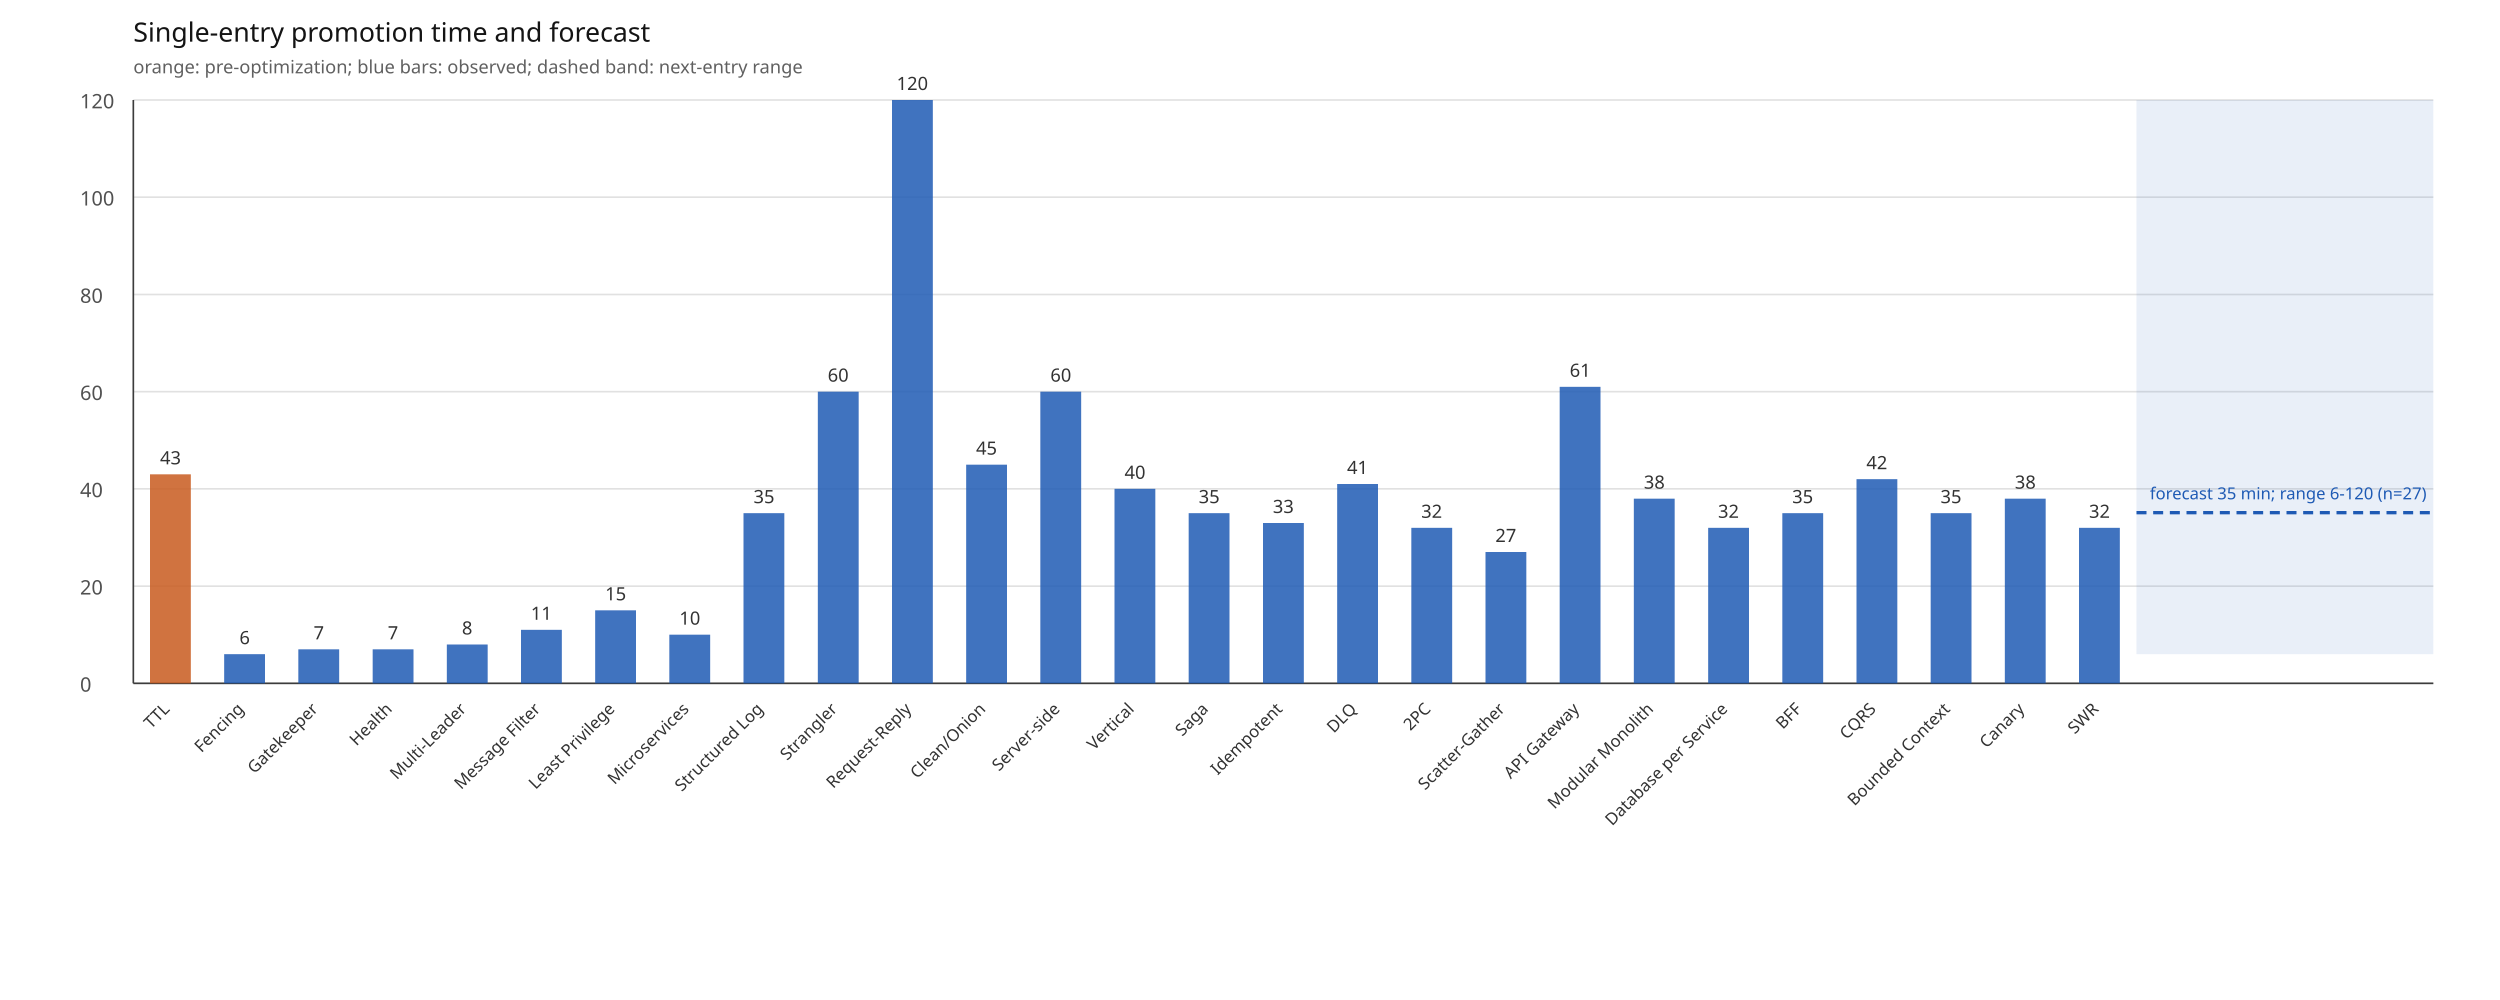
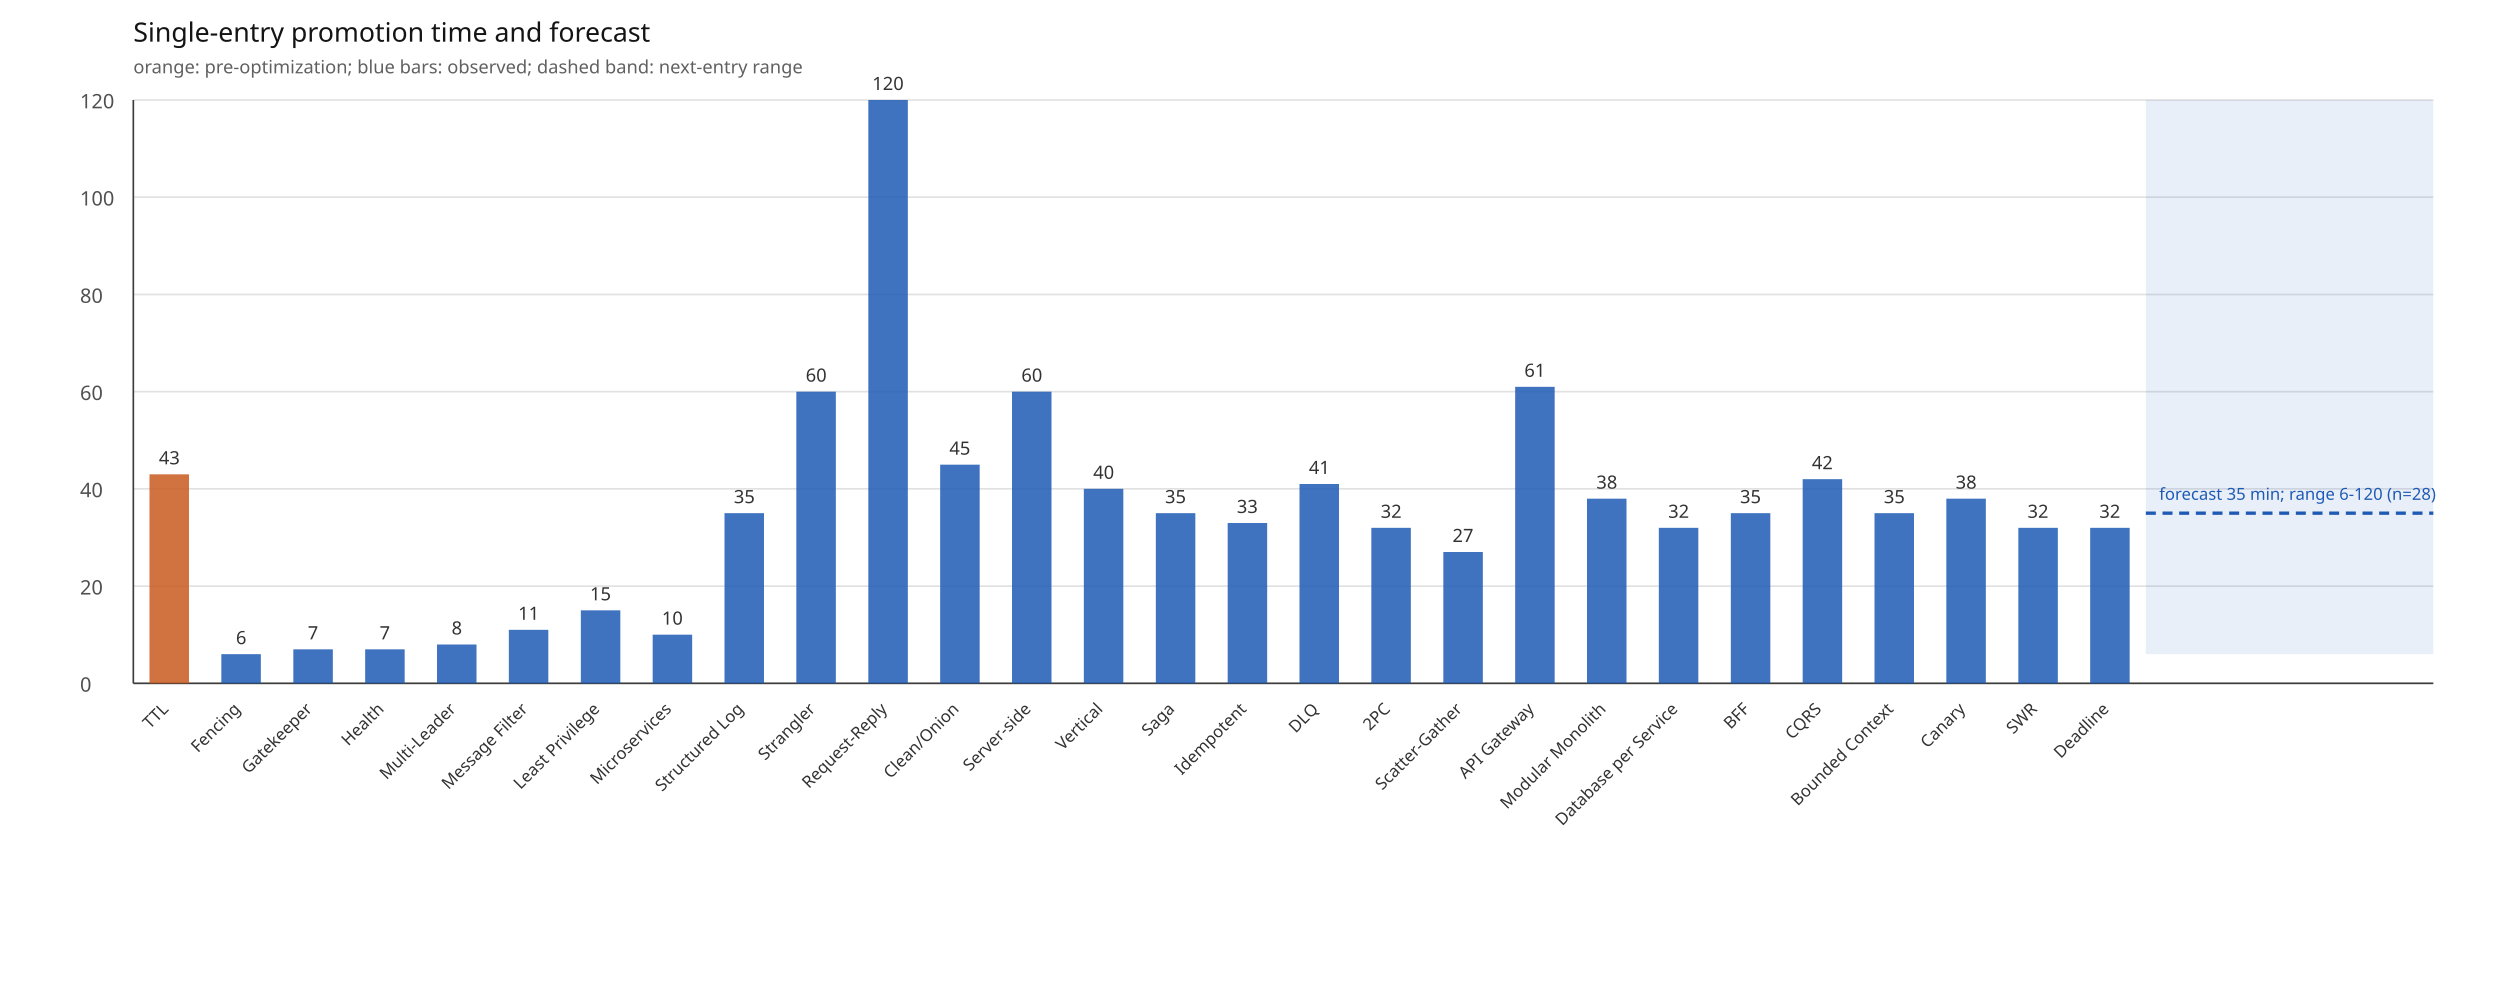
<svg xmlns="http://www.w3.org/2000/svg" width="1500" height="600" viewBox="0 0 1500 600">
  <rect width="100%" height="100%" fill="white" />
  <line x1="80" y1="410.0" x2="1460" y2="410.0" stroke="#e1e1e1" />
  <text x="48" y="415.0" font-family="Verdana" font-size="12" fill="#505050">0</text>
  <line x1="80" y1="351.7" x2="1460" y2="351.7" stroke="#e1e1e1" />
  <text x="48" y="356.7" font-family="Verdana" font-size="12" fill="#505050">20</text>
  <line x1="80" y1="293.3" x2="1460" y2="293.3" stroke="#e1e1e1" />
  <text x="48" y="298.3" font-family="Verdana" font-size="12" fill="#505050">40</text>
  <line x1="80" y1="235.0" x2="1460" y2="235.0" stroke="#e1e1e1" />
  <text x="48" y="240.0" font-family="Verdana" font-size="12" fill="#505050">60</text>
  <line x1="80" y1="176.7" x2="1460" y2="176.7" stroke="#e1e1e1" />
  <text x="48" y="181.7" font-family="Verdana" font-size="12" fill="#505050">80</text>
  <line x1="80" y1="118.3" x2="1460" y2="118.3" stroke="#e1e1e1" />
  <text x="48" y="123.3" font-family="Verdana" font-size="12" fill="#505050">100</text>
  <line x1="80" y1="60.0" x2="1460" y2="60.0" stroke="#e1e1e1" />
  <text x="48" y="65.0" font-family="Verdana" font-size="12" fill="#505050">120</text>
  <line x1="80" y1="60" x2="80" y2="410" stroke="#3c3c3c" />
  <line x1="80" y1="410" x2="1460" y2="410" stroke="#3c3c3c" />
-   <rect x="1281.9" y="60.0" width="178.1" height="332.5" fill="#1e5ab4" opacity="0.10" />
-   <line x1="1281.9" y1="307.6" x2="1460.0" y2="307.6" stroke="#1e5ab4" stroke-width="2" stroke-dasharray="6 4" />
-   <text x="1289.9" y="299.6" font-family="Verdana" font-size="10" fill="#1e5ab4">forecast 35 min; range 6-120 (n=27)</text>
-   <rect x="90.0" y="284.6" width="24.5" height="125.4" fill="#c85a1e" opacity="0.85" />
-   <text x="102.3" y="278.6" text-anchor="middle" font-family="Verdana" font-size="11" fill="#323232">43</text>
-   <text x="102.3" y="426.0" text-anchor="end" transform="rotate(-45 102.3 426.0)" font-family="Verdana" font-size="10" fill="#323232">TTL</text>
-   <rect x="134.5" y="392.5" width="24.5" height="17.5" fill="#1e5ab4" opacity="0.85" />
-   <text x="146.8" y="386.5" text-anchor="middle" font-family="Verdana" font-size="11" fill="#323232">6</text>
-   <text x="146.8" y="426.0" text-anchor="end" transform="rotate(-45 146.8 426.0)" font-family="Verdana" font-size="10" fill="#323232">Fencing</text>
-   <rect x="179.0" y="389.6" width="24.5" height="20.4" fill="#1e5ab4" opacity="0.85" />
-   <text x="191.3" y="383.6" text-anchor="middle" font-family="Verdana" font-size="11" fill="#323232">7</text>
-   <text x="191.3" y="426.0" text-anchor="end" transform="rotate(-45 191.3 426.0)" font-family="Verdana" font-size="10" fill="#323232">Gatekeeper</text>
-   <rect x="223.6" y="389.6" width="24.5" height="20.4" fill="#1e5ab4" opacity="0.85" />
-   <text x="235.8" y="383.6" text-anchor="middle" font-family="Verdana" font-size="11" fill="#323232">7</text>
-   <text x="235.8" y="426.0" text-anchor="end" transform="rotate(-45 235.8 426.0)" font-family="Verdana" font-size="10" fill="#323232">Health</text>
-   <rect x="268.1" y="386.7" width="24.5" height="23.3" fill="#1e5ab4" opacity="0.85" />
-   <text x="280.3" y="380.7" text-anchor="middle" font-family="Verdana" font-size="11" fill="#323232">8</text>
-   <text x="280.3" y="426.0" text-anchor="end" transform="rotate(-45 280.3 426.0)" font-family="Verdana" font-size="10" fill="#323232">Multi-Leader</text>
-   <rect x="312.6" y="377.9" width="24.5" height="32.1" fill="#1e5ab4" opacity="0.85" />
-   <text x="324.8" y="371.9" text-anchor="middle" font-family="Verdana" font-size="11" fill="#323232">11</text>
-   <text x="324.8" y="426.0" text-anchor="end" transform="rotate(-45 324.8 426.0)" font-family="Verdana" font-size="10" fill="#323232">Message Filter</text>
-   <rect x="357.1" y="366.2" width="24.5" height="43.8" fill="#1e5ab4" opacity="0.85" />
-   <text x="369.4" y="360.2" text-anchor="middle" font-family="Verdana" font-size="11" fill="#323232">15</text>
-   <text x="369.4" y="426.0" text-anchor="end" transform="rotate(-45 369.4 426.0)" font-family="Verdana" font-size="10" fill="#323232">Least Privilege</text>
-   <rect x="401.6" y="380.8" width="24.5" height="29.2" fill="#1e5ab4" opacity="0.85" />
-   <text x="413.9" y="374.8" text-anchor="middle" font-family="Verdana" font-size="11" fill="#323232">10</text>
-   <text x="413.9" y="426.0" text-anchor="end" transform="rotate(-45 413.9 426.0)" font-family="Verdana" font-size="10" fill="#323232">Microservices</text>
-   <rect x="446.1" y="307.9" width="24.5" height="102.1" fill="#1e5ab4" opacity="0.85" />
-   <text x="458.4" y="301.9" text-anchor="middle" font-family="Verdana" font-size="11" fill="#323232">35</text>
-   <text x="458.4" y="426.0" text-anchor="end" transform="rotate(-45 458.4 426.0)" font-family="Verdana" font-size="10" fill="#323232">Structured Log</text>
-   <rect x="490.7" y="235.0" width="24.5" height="175.0" fill="#1e5ab4" opacity="0.85" />
-   <text x="502.9" y="229.0" text-anchor="middle" font-family="Verdana" font-size="11" fill="#323232">60</text>
-   <text x="502.9" y="426.0" text-anchor="end" transform="rotate(-45 502.9 426.0)" font-family="Verdana" font-size="10" fill="#323232">Strangler</text>
-   <rect x="535.2" y="60.0" width="24.5" height="350.0" fill="#1e5ab4" opacity="0.85" />
-   <text x="547.4" y="54.0" text-anchor="middle" font-family="Verdana" font-size="11" fill="#323232">120</text>
-   <text x="547.4" y="426.0" text-anchor="end" transform="rotate(-45 547.4 426.0)" font-family="Verdana" font-size="10" fill="#323232">Request-Reply</text>
-   <rect x="579.7" y="278.8" width="24.5" height="131.2" fill="#1e5ab4" opacity="0.85" />
-   <text x="591.9" y="272.8" text-anchor="middle" font-family="Verdana" font-size="11" fill="#323232">45</text>
-   <text x="591.9" y="426.0" text-anchor="end" transform="rotate(-45 591.9 426.0)" font-family="Verdana" font-size="10" fill="#323232">Clean/Onion</text>
-   <rect x="624.2" y="235.0" width="24.5" height="175.0" fill="#1e5ab4" opacity="0.85" />
-   <text x="636.5" y="229.0" text-anchor="middle" font-family="Verdana" font-size="11" fill="#323232">60</text>
-   <text x="636.5" y="426.0" text-anchor="end" transform="rotate(-45 636.5 426.0)" font-family="Verdana" font-size="10" fill="#323232">Server-side</text>
-   <rect x="668.7" y="293.3" width="24.5" height="116.7" fill="#1e5ab4" opacity="0.85" />
-   <text x="681.0" y="287.3" text-anchor="middle" font-family="Verdana" font-size="11" fill="#323232">40</text>
-   <text x="681.0" y="426.0" text-anchor="end" transform="rotate(-45 681.0 426.0)" font-family="Verdana" font-size="10" fill="#323232">Vertical</text>
-   <rect x="713.2" y="307.9" width="24.5" height="102.1" fill="#1e5ab4" opacity="0.85" />
-   <text x="725.5" y="301.9" text-anchor="middle" font-family="Verdana" font-size="11" fill="#323232">35</text>
-   <text x="725.5" y="426.0" text-anchor="end" transform="rotate(-45 725.5 426.0)" font-family="Verdana" font-size="10" fill="#323232">Saga</text>
-   <rect x="757.8" y="313.8" width="24.5" height="96.2" fill="#1e5ab4" opacity="0.85" />
-   <text x="770.0" y="307.8" text-anchor="middle" font-family="Verdana" font-size="11" fill="#323232">33</text>
-   <text x="770.0" y="426.0" text-anchor="end" transform="rotate(-45 770.0 426.0)" font-family="Verdana" font-size="10" fill="#323232">Idempotent</text>
-   <rect x="802.3" y="290.4" width="24.5" height="119.6" fill="#1e5ab4" opacity="0.85" />
-   <text x="814.5" y="284.4" text-anchor="middle" font-family="Verdana" font-size="11" fill="#323232">41</text>
-   <text x="814.5" y="426.0" text-anchor="end" transform="rotate(-45 814.5 426.0)" font-family="Verdana" font-size="10" fill="#323232">DLQ</text>
-   <rect x="846.8" y="316.7" width="24.5" height="93.3" fill="#1e5ab4" opacity="0.85" />
-   <text x="859.0" y="310.7" text-anchor="middle" font-family="Verdana" font-size="11" fill="#323232">32</text>
-   <text x="859.0" y="426.0" text-anchor="end" transform="rotate(-45 859.0 426.0)" font-family="Verdana" font-size="10" fill="#323232">2PC</text>
-   <rect x="891.3" y="331.2" width="24.5" height="78.8" fill="#1e5ab4" opacity="0.85" />
-   <text x="903.5" y="325.2" text-anchor="middle" font-family="Verdana" font-size="11" fill="#323232">27</text>
-   <text x="903.5" y="426.0" text-anchor="end" transform="rotate(-45 903.5 426.0)" font-family="Verdana" font-size="10" fill="#323232">Scatter-Gather</text>
-   <rect x="935.8" y="232.1" width="24.5" height="177.9" fill="#1e5ab4" opacity="0.85" />
-   <text x="948.1" y="226.1" text-anchor="middle" font-family="Verdana" font-size="11" fill="#323232">61</text>
-   <text x="948.1" y="426.0" text-anchor="end" transform="rotate(-45 948.1 426.0)" font-family="Verdana" font-size="10" fill="#323232">API Gateway</text>
-   <rect x="980.3" y="299.2" width="24.5" height="110.8" fill="#1e5ab4" opacity="0.85" />
-   <text x="992.6" y="293.2" text-anchor="middle" font-family="Verdana" font-size="11" fill="#323232">38</text>
-   <text x="992.6" y="426.0" text-anchor="end" transform="rotate(-45 992.6 426.0)" font-family="Verdana" font-size="10" fill="#323232">Modular Monolith</text>
-   <rect x="1024.9" y="316.7" width="24.5" height="93.3" fill="#1e5ab4" opacity="0.85" />
-   <text x="1037.1" y="310.7" text-anchor="middle" font-family="Verdana" font-size="11" fill="#323232">32</text>
-   <text x="1037.1" y="426.0" text-anchor="end" transform="rotate(-45 1037.1 426.0)" font-family="Verdana" font-size="10" fill="#323232">Database per Service</text>
-   <rect x="1069.4" y="307.9" width="24.5" height="102.1" fill="#1e5ab4" opacity="0.85" />
-   <text x="1081.6" y="301.9" text-anchor="middle" font-family="Verdana" font-size="11" fill="#323232">35</text>
-   <text x="1081.6" y="426.0" text-anchor="end" transform="rotate(-45 1081.6 426.0)" font-family="Verdana" font-size="10" fill="#323232">BFF</text>
-   <rect x="1113.9" y="287.5" width="24.5" height="122.5" fill="#1e5ab4" opacity="0.85" />
-   <text x="1126.1" y="281.5" text-anchor="middle" font-family="Verdana" font-size="11" fill="#323232">42</text>
-   <text x="1126.1" y="426.0" text-anchor="end" transform="rotate(-45 1126.1 426.0)" font-family="Verdana" font-size="10" fill="#323232">CQRS</text>
-   <rect x="1158.4" y="307.9" width="24.5" height="102.1" fill="#1e5ab4" opacity="0.85" />
-   <text x="1170.6" y="301.9" text-anchor="middle" font-family="Verdana" font-size="11" fill="#323232">35</text>
-   <text x="1170.6" y="426.0" text-anchor="end" transform="rotate(-45 1170.6 426.0)" font-family="Verdana" font-size="10" fill="#323232">Bounded Context</text>
-   <rect x="1202.9" y="299.2" width="24.5" height="110.8" fill="#1e5ab4" opacity="0.85" />
-   <text x="1215.2" y="293.2" text-anchor="middle" font-family="Verdana" font-size="11" fill="#323232">38</text>
-   <text x="1215.2" y="426.0" text-anchor="end" transform="rotate(-45 1215.2 426.0)" font-family="Verdana" font-size="10" fill="#323232">Canary</text>
-   <rect x="1247.4" y="316.7" width="24.5" height="93.3" fill="#1e5ab4" opacity="0.85" />
-   <text x="1259.7" y="310.7" text-anchor="middle" font-family="Verdana" font-size="11" fill="#323232">32</text>
-   <text x="1259.7" y="426.0" text-anchor="end" transform="rotate(-45 1259.7 426.0)" font-family="Verdana" font-size="10" fill="#323232">SWR</text>
+   <rect x="1287.5" y="60.0" width="172.5" height="332.5" fill="#1e5ab4" opacity="0.10" />
+   <line x1="1287.5" y1="307.9" x2="1460.0" y2="307.9" stroke="#1e5ab4" stroke-width="2" stroke-dasharray="6 4" />
+   <text x="1295.5" y="299.9" font-family="Verdana" font-size="10" fill="#1e5ab4">forecast 35 min; range 6-120 (n=28)</text>
+   <rect x="89.7" y="284.6" width="23.7" height="125.4" fill="#c85a1e" opacity="0.85" />
+   <text x="101.6" y="278.6" text-anchor="middle" font-family="Verdana" font-size="11" fill="#323232">43</text>
+   <text x="101.6" y="426.0" text-anchor="end" transform="rotate(-45 101.6 426.0)" font-family="Verdana" font-size="10" fill="#323232">TTL</text>
+   <rect x="132.8" y="392.5" width="23.7" height="17.5" fill="#1e5ab4" opacity="0.85" />
+   <text x="144.7" y="386.5" text-anchor="middle" font-family="Verdana" font-size="11" fill="#323232">6</text>
+   <text x="144.7" y="426.0" text-anchor="end" transform="rotate(-45 144.7 426.0)" font-family="Verdana" font-size="10" fill="#323232">Fencing</text>
+   <rect x="176.0" y="389.6" width="23.7" height="20.4" fill="#1e5ab4" opacity="0.85" />
+   <text x="187.8" y="383.6" text-anchor="middle" font-family="Verdana" font-size="11" fill="#323232">7</text>
+   <text x="187.8" y="426.0" text-anchor="end" transform="rotate(-45 187.8 426.0)" font-family="Verdana" font-size="10" fill="#323232">Gatekeeper</text>
+   <rect x="219.1" y="389.6" width="23.7" height="20.4" fill="#1e5ab4" opacity="0.85" />
+   <text x="230.9" y="383.6" text-anchor="middle" font-family="Verdana" font-size="11" fill="#323232">7</text>
+   <text x="230.9" y="426.0" text-anchor="end" transform="rotate(-45 230.9 426.0)" font-family="Verdana" font-size="10" fill="#323232">Health</text>
+   <rect x="262.2" y="386.7" width="23.7" height="23.3" fill="#1e5ab4" opacity="0.85" />
+   <text x="274.1" y="380.7" text-anchor="middle" font-family="Verdana" font-size="11" fill="#323232">8</text>
+   <text x="274.1" y="426.0" text-anchor="end" transform="rotate(-45 274.1 426.0)" font-family="Verdana" font-size="10" fill="#323232">Multi-Leader</text>
+   <rect x="305.3" y="377.9" width="23.7" height="32.1" fill="#1e5ab4" opacity="0.85" />
+   <text x="317.2" y="371.9" text-anchor="middle" font-family="Verdana" font-size="11" fill="#323232">11</text>
+   <text x="317.2" y="426.0" text-anchor="end" transform="rotate(-45 317.2 426.0)" font-family="Verdana" font-size="10" fill="#323232">Message Filter</text>
+   <rect x="348.5" y="366.2" width="23.7" height="43.8" fill="#1e5ab4" opacity="0.85" />
+   <text x="360.3" y="360.2" text-anchor="middle" font-family="Verdana" font-size="11" fill="#323232">15</text>
+   <text x="360.3" y="426.0" text-anchor="end" transform="rotate(-45 360.3 426.0)" font-family="Verdana" font-size="10" fill="#323232">Least Privilege</text>
+   <rect x="391.6" y="380.8" width="23.7" height="29.2" fill="#1e5ab4" opacity="0.85" />
+   <text x="403.4" y="374.8" text-anchor="middle" font-family="Verdana" font-size="11" fill="#323232">10</text>
+   <text x="403.4" y="426.0" text-anchor="end" transform="rotate(-45 403.4 426.0)" font-family="Verdana" font-size="10" fill="#323232">Microservices</text>
+   <rect x="434.7" y="307.9" width="23.7" height="102.1" fill="#1e5ab4" opacity="0.85" />
+   <text x="446.6" y="301.9" text-anchor="middle" font-family="Verdana" font-size="11" fill="#323232">35</text>
+   <text x="446.6" y="426.0" text-anchor="end" transform="rotate(-45 446.6 426.0)" font-family="Verdana" font-size="10" fill="#323232">Structured Log</text>
+   <rect x="477.8" y="235.0" width="23.7" height="175.0" fill="#1e5ab4" opacity="0.85" />
+   <text x="489.7" y="229.0" text-anchor="middle" font-family="Verdana" font-size="11" fill="#323232">60</text>
+   <text x="489.7" y="426.0" text-anchor="end" transform="rotate(-45 489.7 426.0)" font-family="Verdana" font-size="10" fill="#323232">Strangler</text>
+   <rect x="521.0" y="60.0" width="23.7" height="350.0" fill="#1e5ab4" opacity="0.85" />
+   <text x="532.8" y="54.0" text-anchor="middle" font-family="Verdana" font-size="11" fill="#323232">120</text>
+   <text x="532.8" y="426.0" text-anchor="end" transform="rotate(-45 532.8 426.0)" font-family="Verdana" font-size="10" fill="#323232">Request-Reply</text>
+   <rect x="564.1" y="278.8" width="23.7" height="131.2" fill="#1e5ab4" opacity="0.85" />
+   <text x="575.9" y="272.8" text-anchor="middle" font-family="Verdana" font-size="11" fill="#323232">45</text>
+   <text x="575.9" y="426.0" text-anchor="end" transform="rotate(-45 575.9 426.0)" font-family="Verdana" font-size="10" fill="#323232">Clean/Onion</text>
+   <rect x="607.2" y="235.0" width="23.7" height="175.0" fill="#1e5ab4" opacity="0.85" />
+   <text x="619.1" y="229.0" text-anchor="middle" font-family="Verdana" font-size="11" fill="#323232">60</text>
+   <text x="619.1" y="426.0" text-anchor="end" transform="rotate(-45 619.1 426.0)" font-family="Verdana" font-size="10" fill="#323232">Server-side</text>
+   <rect x="650.3" y="293.3" width="23.7" height="116.7" fill="#1e5ab4" opacity="0.85" />
+   <text x="662.2" y="287.3" text-anchor="middle" font-family="Verdana" font-size="11" fill="#323232">40</text>
+   <text x="662.2" y="426.0" text-anchor="end" transform="rotate(-45 662.2 426.0)" font-family="Verdana" font-size="10" fill="#323232">Vertical</text>
+   <rect x="693.5" y="307.9" width="23.7" height="102.1" fill="#1e5ab4" opacity="0.85" />
+   <text x="705.3" y="301.9" text-anchor="middle" font-family="Verdana" font-size="11" fill="#323232">35</text>
+   <text x="705.3" y="426.0" text-anchor="end" transform="rotate(-45 705.3 426.0)" font-family="Verdana" font-size="10" fill="#323232">Saga</text>
+   <rect x="736.6" y="313.8" width="23.7" height="96.2" fill="#1e5ab4" opacity="0.85" />
+   <text x="748.4" y="307.8" text-anchor="middle" font-family="Verdana" font-size="11" fill="#323232">33</text>
+   <text x="748.4" y="426.0" text-anchor="end" transform="rotate(-45 748.4 426.0)" font-family="Verdana" font-size="10" fill="#323232">Idempotent</text>
+   <rect x="779.7" y="290.4" width="23.7" height="119.6" fill="#1e5ab4" opacity="0.85" />
+   <text x="791.6" y="284.4" text-anchor="middle" font-family="Verdana" font-size="11" fill="#323232">41</text>
+   <text x="791.6" y="426.0" text-anchor="end" transform="rotate(-45 791.6 426.0)" font-family="Verdana" font-size="10" fill="#323232">DLQ</text>
+   <rect x="822.8" y="316.7" width="23.7" height="93.3" fill="#1e5ab4" opacity="0.85" />
+   <text x="834.7" y="310.7" text-anchor="middle" font-family="Verdana" font-size="11" fill="#323232">32</text>
+   <text x="834.7" y="426.0" text-anchor="end" transform="rotate(-45 834.7 426.0)" font-family="Verdana" font-size="10" fill="#323232">2PC</text>
+   <rect x="866.0" y="331.2" width="23.7" height="78.8" fill="#1e5ab4" opacity="0.85" />
+   <text x="877.8" y="325.2" text-anchor="middle" font-family="Verdana" font-size="11" fill="#323232">27</text>
+   <text x="877.8" y="426.0" text-anchor="end" transform="rotate(-45 877.8 426.0)" font-family="Verdana" font-size="10" fill="#323232">Scatter-Gather</text>
+   <rect x="909.1" y="232.1" width="23.7" height="177.9" fill="#1e5ab4" opacity="0.85" />
+   <text x="920.9" y="226.1" text-anchor="middle" font-family="Verdana" font-size="11" fill="#323232">61</text>
+   <text x="920.9" y="426.0" text-anchor="end" transform="rotate(-45 920.9 426.0)" font-family="Verdana" font-size="10" fill="#323232">API Gateway</text>
+   <rect x="952.2" y="299.2" width="23.7" height="110.8" fill="#1e5ab4" opacity="0.85" />
+   <text x="964.1" y="293.2" text-anchor="middle" font-family="Verdana" font-size="11" fill="#323232">38</text>
+   <text x="964.1" y="426.0" text-anchor="end" transform="rotate(-45 964.1 426.0)" font-family="Verdana" font-size="10" fill="#323232">Modular Monolith</text>
+   <rect x="995.3" y="316.7" width="23.7" height="93.3" fill="#1e5ab4" opacity="0.85" />
+   <text x="1007.2" y="310.7" text-anchor="middle" font-family="Verdana" font-size="11" fill="#323232">32</text>
+   <text x="1007.2" y="426.0" text-anchor="end" transform="rotate(-45 1007.2 426.0)" font-family="Verdana" font-size="10" fill="#323232">Database per Service</text>
+   <rect x="1038.5" y="307.9" width="23.7" height="102.1" fill="#1e5ab4" opacity="0.85" />
+   <text x="1050.3" y="301.9" text-anchor="middle" font-family="Verdana" font-size="11" fill="#323232">35</text>
+   <text x="1050.3" y="426.0" text-anchor="end" transform="rotate(-45 1050.3 426.0)" font-family="Verdana" font-size="10" fill="#323232">BFF</text>
+   <rect x="1081.6" y="287.5" width="23.7" height="122.5" fill="#1e5ab4" opacity="0.85" />
+   <text x="1093.4" y="281.5" text-anchor="middle" font-family="Verdana" font-size="11" fill="#323232">42</text>
+   <text x="1093.4" y="426.0" text-anchor="end" transform="rotate(-45 1093.4 426.0)" font-family="Verdana" font-size="10" fill="#323232">CQRS</text>
+   <rect x="1124.7" y="307.9" width="23.7" height="102.1" fill="#1e5ab4" opacity="0.85" />
+   <text x="1136.6" y="301.9" text-anchor="middle" font-family="Verdana" font-size="11" fill="#323232">35</text>
+   <text x="1136.6" y="426.0" text-anchor="end" transform="rotate(-45 1136.6 426.0)" font-family="Verdana" font-size="10" fill="#323232">Bounded Context</text>
+   <rect x="1167.8" y="299.2" width="23.7" height="110.8" fill="#1e5ab4" opacity="0.85" />
+   <text x="1179.7" y="293.2" text-anchor="middle" font-family="Verdana" font-size="11" fill="#323232">38</text>
+   <text x="1179.7" y="426.0" text-anchor="end" transform="rotate(-45 1179.7 426.0)" font-family="Verdana" font-size="10" fill="#323232">Canary</text>
+   <rect x="1211.0" y="316.7" width="23.7" height="93.3" fill="#1e5ab4" opacity="0.85" />
+   <text x="1222.8" y="310.7" text-anchor="middle" font-family="Verdana" font-size="11" fill="#323232">32</text>
+   <text x="1222.8" y="426.0" text-anchor="end" transform="rotate(-45 1222.8 426.0)" font-family="Verdana" font-size="10" fill="#323232">SWR</text>
+   <rect x="1254.1" y="316.7" width="23.7" height="93.3" fill="#1e5ab4" opacity="0.85" />
+   <text x="1265.9" y="310.7" text-anchor="middle" font-family="Verdana" font-size="11" fill="#323232">32</text>
+   <text x="1265.9" y="426.0" text-anchor="end" transform="rotate(-45 1265.9 426.0)" font-family="Verdana" font-size="10" fill="#323232">Deadline</text>
  <text x="80" y="25" font-family="Verdana" font-size="16" fill="#141414">Single-entry promotion time and forecast</text>
  <text x="80" y="44" font-family="Verdana" font-size="11" fill="#606060">orange: pre-optimization; blue bars: observed; dashed band: next-entry range</text>
</svg>
